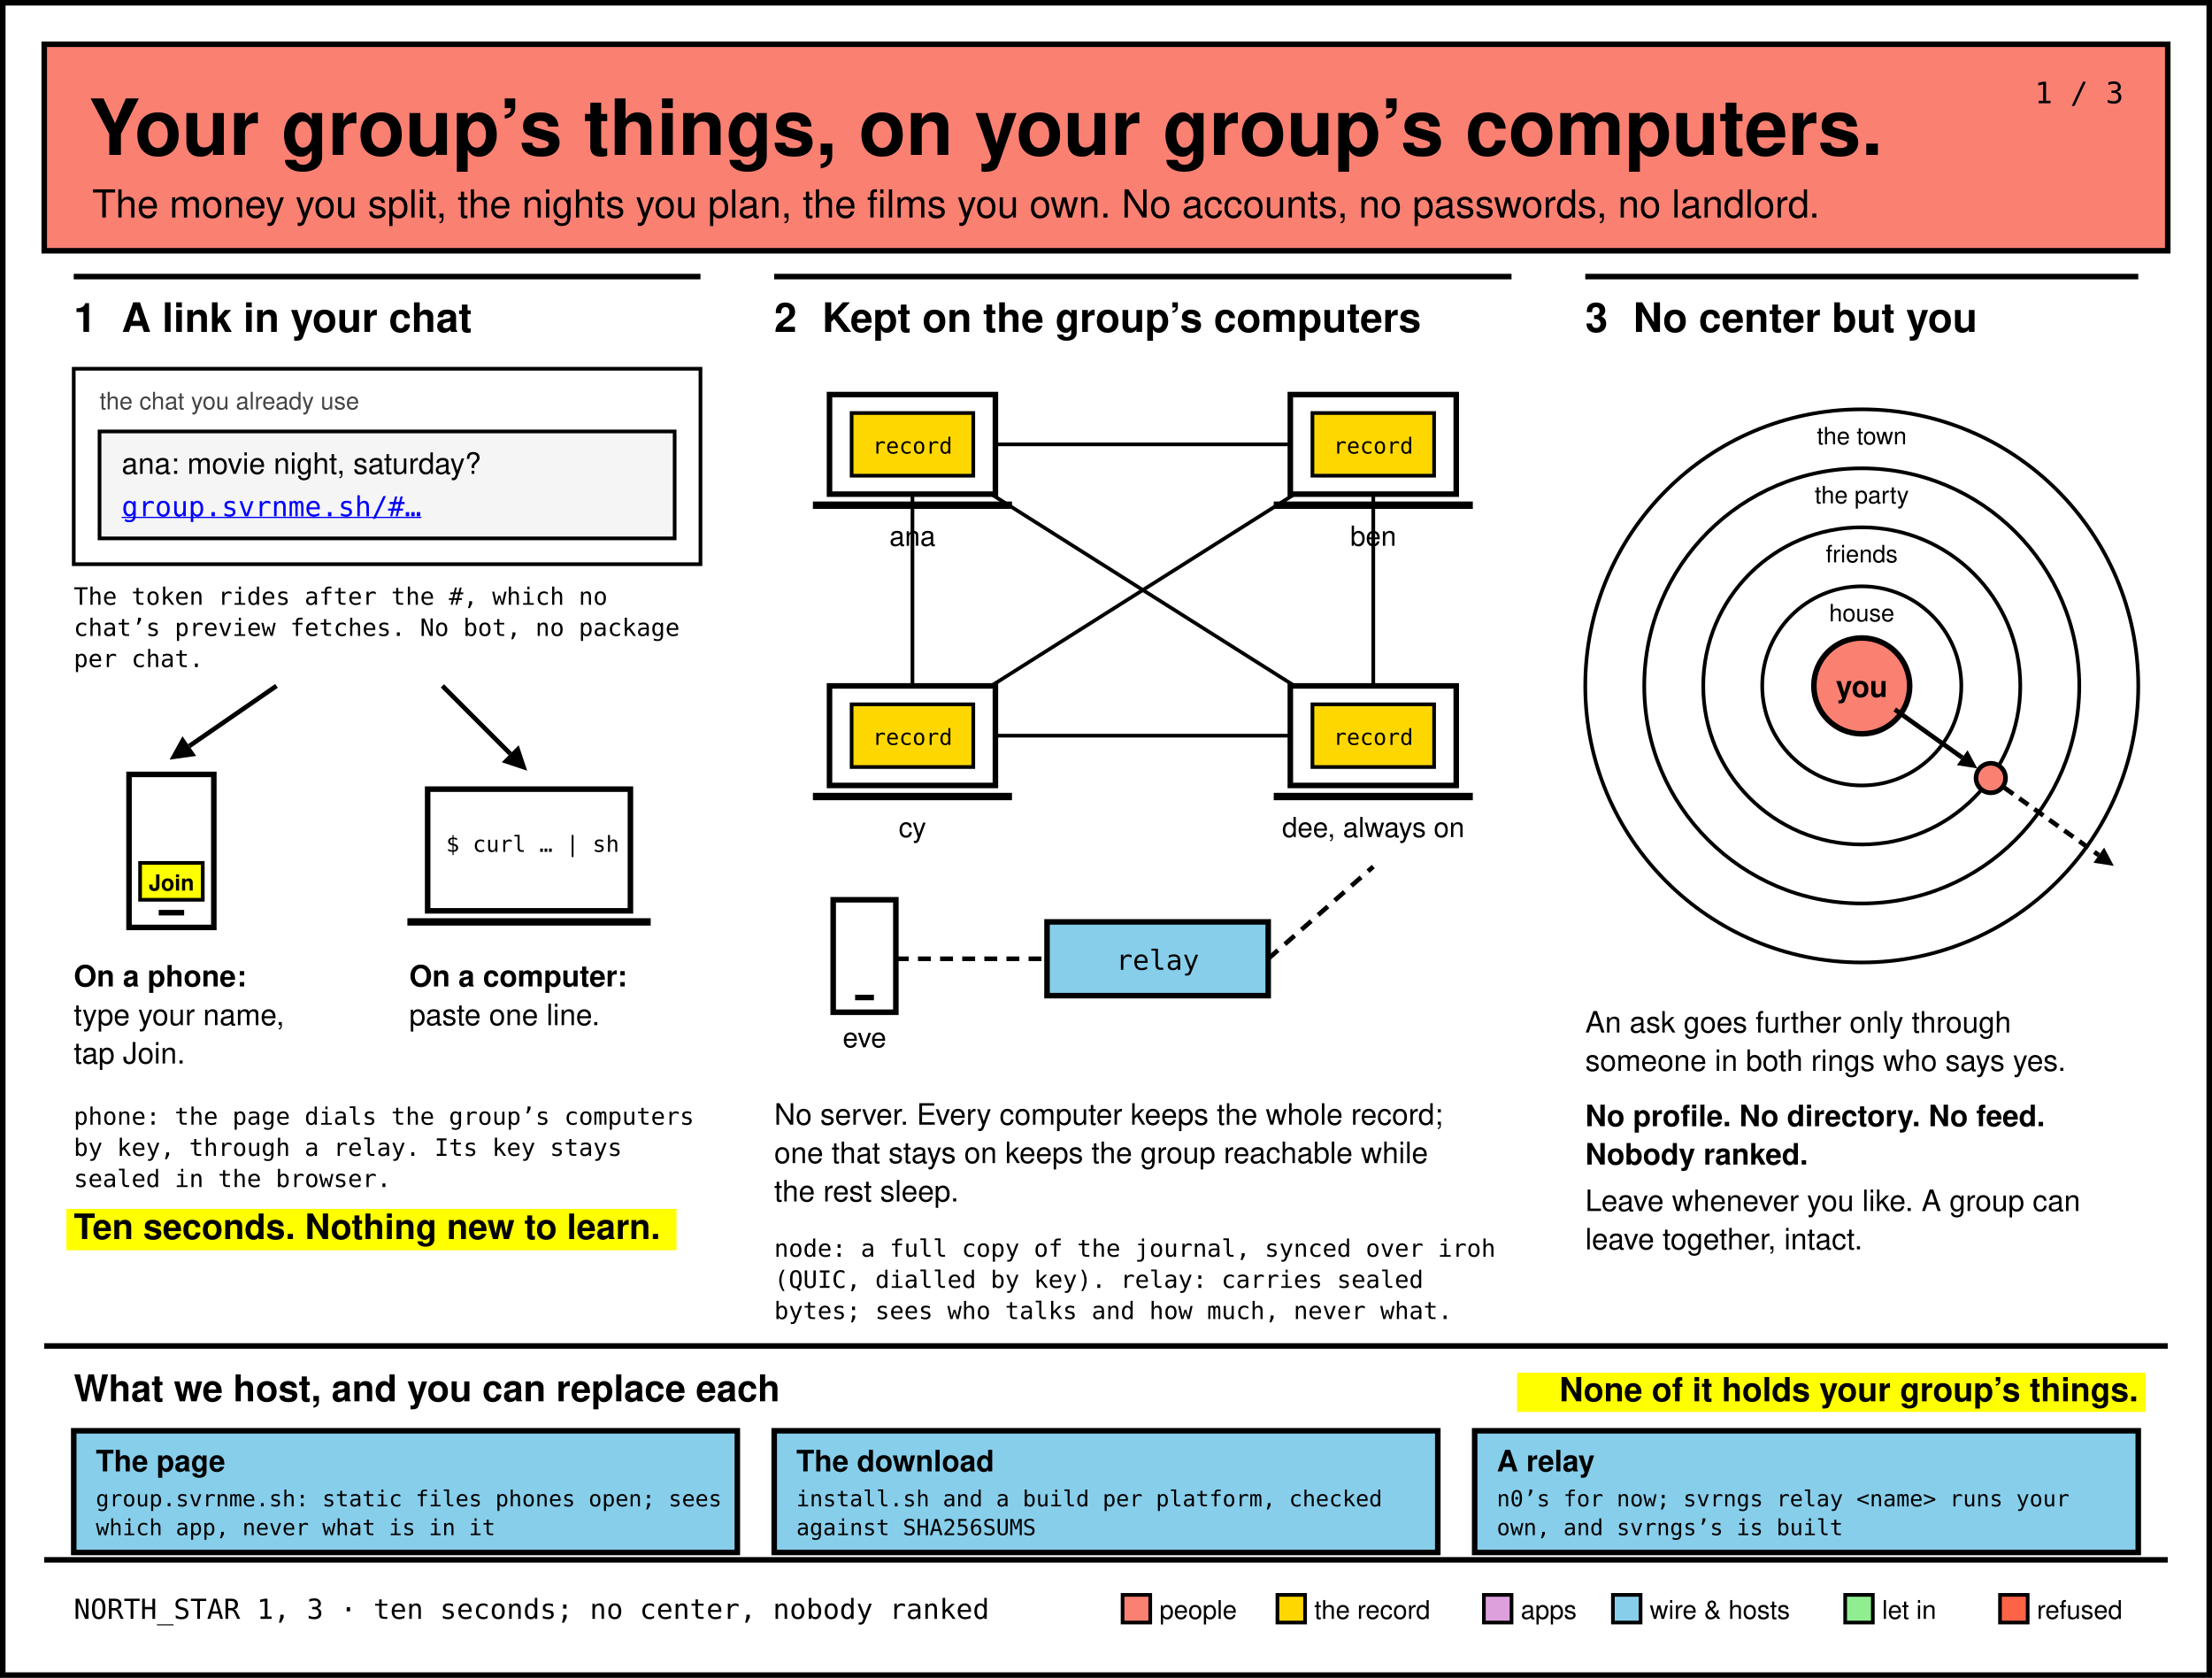
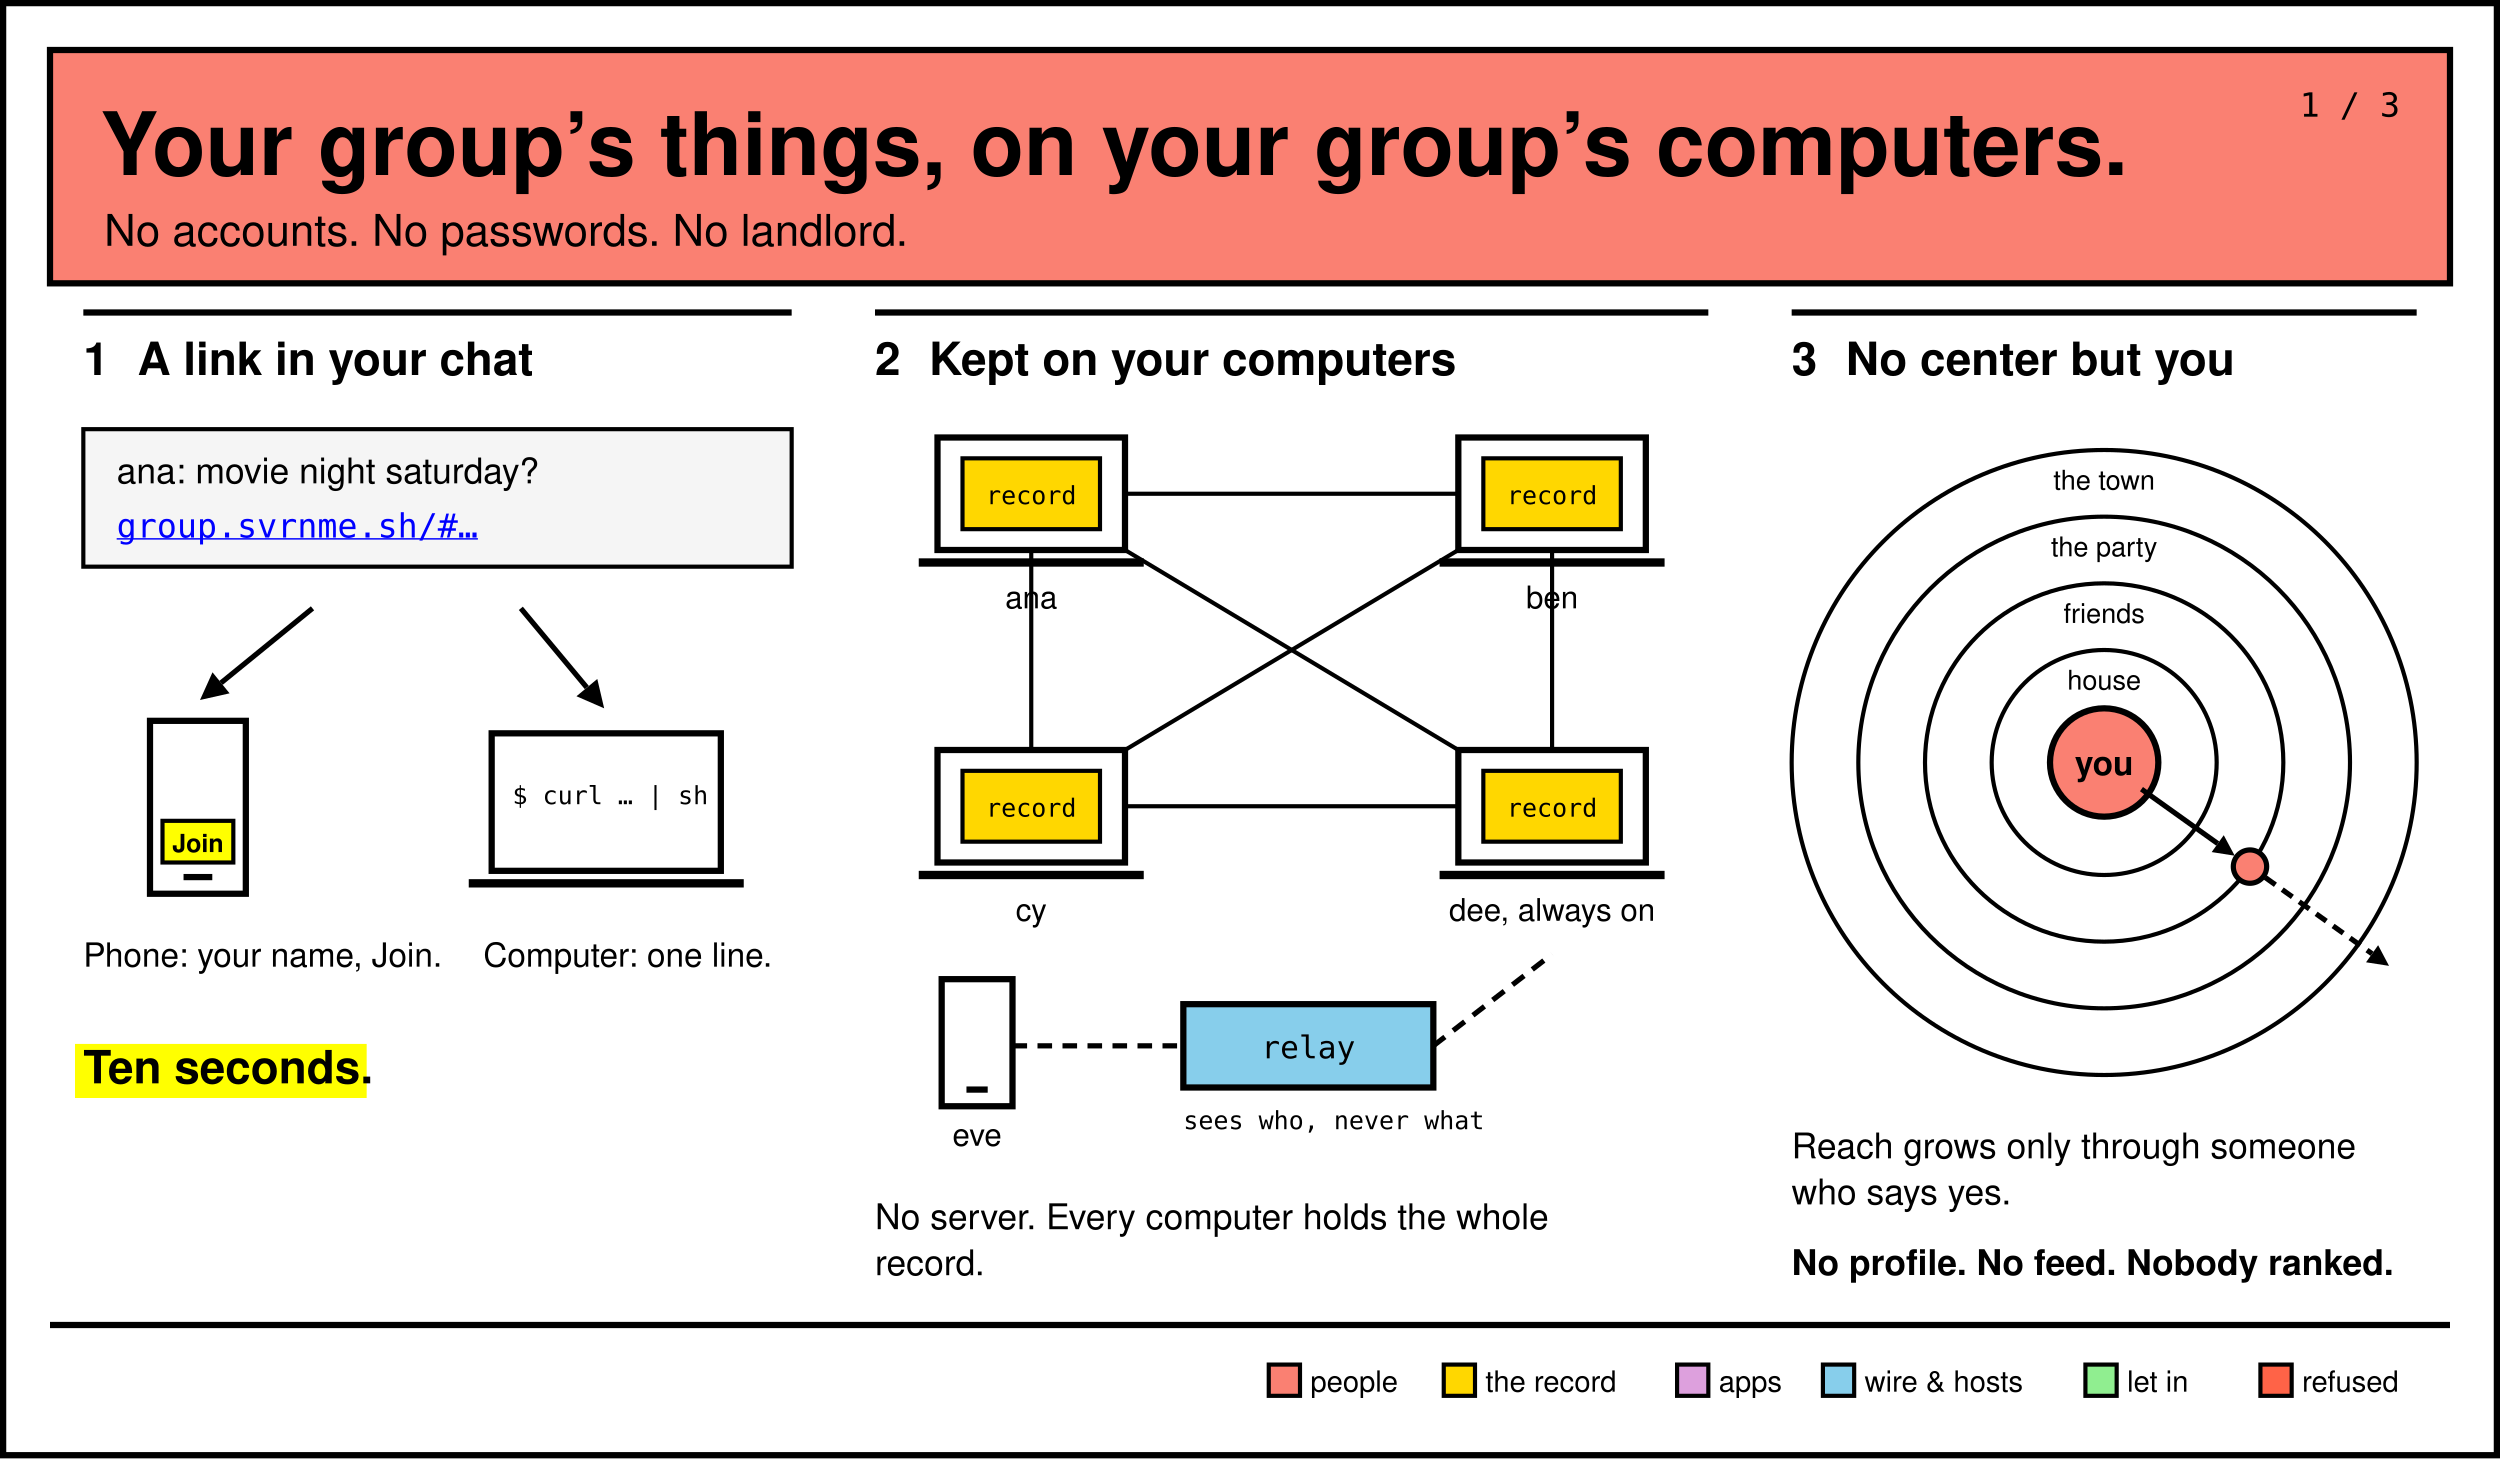
- <svg xmlns="http://www.w3.org/2000/svg" viewBox="0 0 1200 910" width="1200" height="910" role="img" aria-labelledby="t d">
-   <rect x="0" y="0" width="1200" height="910" fill="white" />
-   <rect x="1.5" y="1.5" width="1197" height="907" fill="none" stroke="black" stroke-width="3" />
+ <svg xmlns="http://www.w3.org/2000/svg" viewBox="0 0 1200 700" width="1200" height="700" role="img" aria-labelledby="t d">
+   <rect x="0" y="0" width="1200" height="700" fill="white" />
+   <rect x="1.5" y="1.5" width="1197" height="697" fill="none" stroke="black" stroke-width="3" />
  <rect x="24" y="24" width="1152" height="112" fill="salmon" stroke="black" stroke-width="3" />
  <text x="48" y="84" font-family="system-ui, -apple-system, 'Segoe UI', Helvetica, Arial, sans-serif" font-size="42" font-weight="900" text-anchor="start" fill="black">Your group’s things, on your group’s computers.</text>
-   <text x="50" y="118" font-family="system-ui, -apple-system, 'Segoe UI', Helvetica, Arial, sans-serif" font-size="21" font-weight="400" text-anchor="start" fill="black">The money you split, the nights you plan, the films you own. No accounts, no passwords, no landlord.</text>
+   <text x="50" y="118" font-family="system-ui, -apple-system, 'Segoe UI', Helvetica, Arial, sans-serif" font-size="21" font-weight="400" text-anchor="start" fill="black">No accounts. No passwords. No landlord.</text>
  <text x="1152" y="56" font-family="ui-monospace, 'SF Mono', SFMono-Regular, Menlo, Consolas, monospace" font-size="16" font-weight="400" text-anchor="end" fill="black">1 / 3</text>
  <line x1="40" y1="150" x2="380" y2="150" stroke="black" stroke-width="3" />
  <text x="40" y="180" font-family="system-ui, -apple-system, 'Segoe UI', Helvetica, Arial, sans-serif" font-size="22" font-weight="900" text-anchor="start" fill="black">1</text>
  <text x="66" y="180" font-family="system-ui, -apple-system, 'Segoe UI', Helvetica, Arial, sans-serif" font-size="22" font-weight="900" text-anchor="start" fill="black">A link in your chat</text>
-   <rect x="40" y="200" width="340" height="106" fill="white" stroke="black" stroke-width="2" />
-   <text x="54" y="222" font-family="system-ui, -apple-system, 'Segoe UI', Helvetica, Arial, sans-serif" font-size="13" font-weight="400" text-anchor="start" fill="#444">the chat you already use</text>
-   <rect x="54" y="234" width="312" height="58" fill="whitesmoke" stroke="black" stroke-width="2" />
-   <text x="66" y="257" font-family="system-ui, -apple-system, 'Segoe UI', Helvetica, Arial, sans-serif" font-size="16" font-weight="400" text-anchor="start" fill="black">ana: movie night, saturday?</text>
-   <text x="66" y="280" font-family="ui-monospace, 'SF Mono', SFMono-Regular, Menlo, Consolas, monospace" font-size="15" fill="blue" text-decoration="underline">group.svrnme.sh/#…</text>
-   <text x="40" y="328" font-family="ui-monospace, 'SF Mono', SFMono-Regular, Menlo, Consolas, monospace" font-size="13" font-weight="400" text-anchor="start" fill="black">The token rides after the #, which no</text>
-   <text x="40" y="344.9" font-family="ui-monospace, 'SF Mono', SFMono-Regular, Menlo, Consolas, monospace" font-size="13" font-weight="400" text-anchor="start" fill="black">chat’s preview fetches. No bot, no package</text>
-   <text x="40" y="361.8" font-family="ui-monospace, 'SF Mono', SFMono-Regular, Menlo, Consolas, monospace" font-size="13" font-weight="400" text-anchor="start" fill="black">per chat.</text>
-   <line x1="150" y1="372" x2="102.702" y2="404.619" stroke="black" stroke-width="2.5" />
-   <path d="M92 412 L99.0 399.3 L106.4 410.0 Z" fill="black" />
-   <line x1="240" y1="372" x2="276.808" y2="408.808" stroke="black" stroke-width="2.5" />
-   <path d="M286 418 L272.2 413.4 L281.4 404.2 Z" fill="black" />
-   <rect x="70" y="420" width="46" height="83" fill="white" stroke="black" stroke-width="3" />
-   <line x1="86.1" y1="495" x2="99.9" y2="495" stroke="black" stroke-width="3" />
-   <rect x="76" y="468" width="34" height="20" fill="yellow" stroke="black" stroke-width="2" />
-   <text x="93" y="483" font-family="system-ui, -apple-system, 'Segoe UI', Helvetica, Arial, sans-serif" font-size="12" font-weight="700" text-anchor="middle" fill="black">Join</text>
-   <rect x="232" y="428" width="110" height="66" fill="white" stroke="black" stroke-width="3" />
-   <line x1="221" y1="500" x2="353" y2="500" stroke="black" stroke-width="4" />
-   <text x="242" y="462" font-family="ui-monospace, 'SF Mono', SFMono-Regular, Menlo, Consolas, monospace" font-size="12" font-weight="400" text-anchor="start" fill="black">$ curl … | sh</text>
-   <text x="40" y="535" font-family="system-ui, -apple-system, 'Segoe UI', Helvetica, Arial, sans-serif" font-size="16" font-weight="700" text-anchor="start" fill="black">On a phone:</text>
-   <text x="40" y="556" font-family="system-ui, -apple-system, 'Segoe UI', Helvetica, Arial, sans-serif" font-size="16" font-weight="400" text-anchor="start" fill="black">type your name,</text>
-   <text x="40" y="576.8" font-family="system-ui, -apple-system, 'Segoe UI', Helvetica, Arial, sans-serif" font-size="16" font-weight="400" text-anchor="start" fill="black">tap Join.</text>
-   <text x="222" y="535" font-family="system-ui, -apple-system, 'Segoe UI', Helvetica, Arial, sans-serif" font-size="16" font-weight="700" text-anchor="start" fill="black">On a computer:</text>
-   <text x="222" y="556" font-family="system-ui, -apple-system, 'Segoe UI', Helvetica, Arial, sans-serif" font-size="16" font-weight="400" text-anchor="start" fill="black">paste one line.</text>
-   <text x="40" y="610" font-family="ui-monospace, 'SF Mono', SFMono-Regular, Menlo, Consolas, monospace" font-size="13" font-weight="400" text-anchor="start" fill="black">phone: the page dials the group’s computers</text>
-   <text x="40" y="626.9" font-family="ui-monospace, 'SF Mono', SFMono-Regular, Menlo, Consolas, monospace" font-size="13" font-weight="400" text-anchor="start" fill="black">by key, through a relay. Its key stays</text>
-   <text x="40" y="643.8" font-family="ui-monospace, 'SF Mono', SFMono-Regular, Menlo, Consolas, monospace" font-size="13" font-weight="400" text-anchor="start" fill="black">sealed in the browser.</text>
-   <rect x="36" y="655.66" width="331" height="22.42" fill="yellow" />
-   <text x="40" y="672" font-family="system-ui, -apple-system, 'Segoe UI', Helvetica, Arial, sans-serif" font-size="19" font-weight="700" text-anchor="start" fill="black">Ten seconds. Nothing new to learn.</text>
+   <rect x="40" y="206" width="340" height="66" fill="whitesmoke" stroke="black" stroke-width="2" />
+   <text x="56" y="232" font-family="system-ui, -apple-system, 'Segoe UI', Helvetica, Arial, sans-serif" font-size="17" font-weight="400" text-anchor="start" fill="black">ana: movie night saturday?</text>
+   <text x="56" y="258" font-family="ui-monospace, 'SF Mono', SFMono-Regular, Menlo, Consolas, monospace" font-size="16" fill="blue" text-decoration="underline">group.svrnme.sh/#…</text>
+   <line x1="150" y1="292" x2="106.078" y2="327.788" stroke="black" stroke-width="2.5" />
+   <path d="M96 336 L102.0 322.7 L110.2 332.8 Z" fill="black" />
+   <line x1="250" y1="292" x2="281.678" y2="330.013" stroke="black" stroke-width="2.5" />
+   <path d="M290 340 L276.7 334.2 L286.7 325.9 Z" fill="black" />
+   <rect x="72" y="346" width="46" height="83" fill="white" stroke="black" stroke-width="3" />
+   <line x1="88.1" y1="421" x2="101.9" y2="421" stroke="black" stroke-width="3" />
+   <rect x="78" y="394" width="34" height="20" fill="yellow" stroke="black" stroke-width="2" />
+   <text x="95" y="409" font-family="system-ui, -apple-system, 'Segoe UI', Helvetica, Arial, sans-serif" font-size="12" font-weight="700" text-anchor="middle" fill="black">Join</text>
+   <rect x="236" y="352" width="110" height="66" fill="white" stroke="black" stroke-width="3" />
+   <line x1="225" y1="424" x2="357" y2="424" stroke="black" stroke-width="4" />
+   <text x="246" y="386" font-family="ui-monospace, 'SF Mono', SFMono-Regular, Menlo, Consolas, monospace" font-size="12" font-weight="400" text-anchor="start" fill="black">$ curl … | sh</text>
+   <text x="40" y="464" font-family="system-ui, -apple-system, 'Segoe UI', Helvetica, Arial, sans-serif" font-size="16" font-weight="400" text-anchor="start" fill="black">Phone: your name, Join.</text>
+   <text x="232" y="464" font-family="system-ui, -apple-system, 'Segoe UI', Helvetica, Arial, sans-serif" font-size="16" font-weight="400" text-anchor="start" fill="black">Computer: one line.</text>
+   <rect x="36" y="501.08" width="140" height="25.96" fill="yellow" />
+   <text x="40" y="520" font-family="system-ui, -apple-system, 'Segoe UI', Helvetica, Arial, sans-serif" font-size="22" font-weight="700" text-anchor="start" fill="black">Ten seconds.</text>
  <line x1="420" y1="150" x2="820" y2="150" stroke="black" stroke-width="3" />
  <text x="420" y="180" font-family="system-ui, -apple-system, 'Segoe UI', Helvetica, Arial, sans-serif" font-size="22" font-weight="900" text-anchor="start" fill="black">2</text>
-   <text x="446" y="180" font-family="system-ui, -apple-system, 'Segoe UI', Helvetica, Arial, sans-serif" font-size="22" font-weight="900" text-anchor="start" fill="black">Kept on the group’s computers</text>
-   <line x1="495" y1="241" x2="745" y2="241" stroke="black" stroke-width="2" />
-   <line x1="495" y1="241" x2="495" y2="399" stroke="black" stroke-width="2" />
-   <line x1="495" y1="241" x2="745" y2="399" stroke="black" stroke-width="2" />
-   <line x1="745" y1="241" x2="495" y2="399" stroke="black" stroke-width="2" />
-   <line x1="745" y1="241" x2="745" y2="399" stroke="black" stroke-width="2" />
-   <line x1="495" y1="399" x2="745" y2="399" stroke="black" stroke-width="2" />
-   <rect x="450" y="214" width="90" height="54" fill="white" stroke="black" stroke-width="3" />
-   <line x1="441" y1="274" x2="549" y2="274" stroke="black" stroke-width="4" />
-   <rect x="462" y="224" width="66" height="34" fill="gold" stroke="black" stroke-width="2" />
-   <text x="495" y="246" font-family="ui-monospace, 'SF Mono', SFMono-Regular, Menlo, Consolas, monospace" font-size="12" font-weight="400" text-anchor="middle" fill="black">record</text>
-   <text x="495" y="296" font-family="system-ui, -apple-system, 'Segoe UI', Helvetica, Arial, sans-serif" font-size="15" font-weight="400" text-anchor="middle" fill="black">ana</text>
-   <rect x="700" y="214" width="90" height="54" fill="white" stroke="black" stroke-width="3" />
-   <line x1="691" y1="274" x2="799" y2="274" stroke="black" stroke-width="4" />
-   <rect x="712" y="224" width="66" height="34" fill="gold" stroke="black" stroke-width="2" />
-   <text x="745" y="246" font-family="ui-monospace, 'SF Mono', SFMono-Regular, Menlo, Consolas, monospace" font-size="12" font-weight="400" text-anchor="middle" fill="black">record</text>
-   <text x="745" y="296" font-family="system-ui, -apple-system, 'Segoe UI', Helvetica, Arial, sans-serif" font-size="15" font-weight="400" text-anchor="middle" fill="black">ben</text>
-   <rect x="450" y="372" width="90" height="54" fill="white" stroke="black" stroke-width="3" />
-   <line x1="441" y1="432" x2="549" y2="432" stroke="black" stroke-width="4" />
-   <rect x="462" y="382" width="66" height="34" fill="gold" stroke="black" stroke-width="2" />
-   <text x="495" y="404" font-family="ui-monospace, 'SF Mono', SFMono-Regular, Menlo, Consolas, monospace" font-size="12" font-weight="400" text-anchor="middle" fill="black">record</text>
-   <text x="495" y="454" font-family="system-ui, -apple-system, 'Segoe UI', Helvetica, Arial, sans-serif" font-size="15" font-weight="400" text-anchor="middle" fill="black">cy</text>
-   <rect x="700" y="372" width="90" height="54" fill="white" stroke="black" stroke-width="3" />
-   <line x1="691" y1="432" x2="799" y2="432" stroke="black" stroke-width="4" />
-   <rect x="712" y="382" width="66" height="34" fill="gold" stroke="black" stroke-width="2" />
-   <text x="745" y="404" font-family="ui-monospace, 'SF Mono', SFMono-Regular, Menlo, Consolas, monospace" font-size="12" font-weight="400" text-anchor="middle" fill="black">record</text>
-   <text x="745" y="454" font-family="system-ui, -apple-system, 'Segoe UI', Helvetica, Arial, sans-serif" font-size="15" font-weight="400" text-anchor="middle" fill="black">dee, always on</text>
-   <rect x="452" y="488" width="34" height="61" fill="white" stroke="black" stroke-width="3" />
-   <line x1="463.9" y1="541" x2="474.1" y2="541" stroke="black" stroke-width="3" />
-   <text x="469" y="568" font-family="system-ui, -apple-system, 'Segoe UI', Helvetica, Arial, sans-serif" font-size="15" font-weight="400" text-anchor="middle" fill="black">eve</text>
-   <line x1="486" y1="520" x2="568" y2="520" stroke="black" stroke-width="2.5" stroke-dasharray="7 5" />
-   <rect x="568" y="500" width="120" height="40" fill="skyblue" stroke="black" stroke-width="3" />
-   <text x="628" y="526" font-family="ui-monospace, 'SF Mono', SFMono-Regular, Menlo, Consolas, monospace" font-size="15" font-weight="400" text-anchor="middle" fill="black">relay</text>
-   <line x1="688" y1="520" x2="745" y2="470" stroke="black" stroke-width="2.5" stroke-dasharray="7 5" />
-   <text x="420" y="610" font-family="system-ui, -apple-system, 'Segoe UI', Helvetica, Arial, sans-serif" font-size="16" font-weight="400" text-anchor="start" fill="black">No server. Every computer keeps the whole record;</text>
-   <text x="420" y="630.8" font-family="system-ui, -apple-system, 'Segoe UI', Helvetica, Arial, sans-serif" font-size="16" font-weight="400" text-anchor="start" fill="black">one that stays on keeps the group reachable while</text>
-   <text x="420" y="651.6" font-family="system-ui, -apple-system, 'Segoe UI', Helvetica, Arial, sans-serif" font-size="16" font-weight="400" text-anchor="start" fill="black">the rest sleep.</text>
-   <text x="420" y="681.6" font-family="ui-monospace, 'SF Mono', SFMono-Regular, Menlo, Consolas, monospace" font-size="13" font-weight="400" text-anchor="start" fill="black">node: a full copy of the journal, synced over iroh</text>
-   <text x="420" y="698.5" font-family="ui-monospace, 'SF Mono', SFMono-Regular, Menlo, Consolas, monospace" font-size="13" font-weight="400" text-anchor="start" fill="black">(QUIC, dialled by key). relay: carries sealed</text>
-   <text x="420" y="715.4" font-family="ui-monospace, 'SF Mono', SFMono-Regular, Menlo, Consolas, monospace" font-size="13" font-weight="400" text-anchor="start" fill="black">bytes; sees who talks and how much, never what.</text>
+   <text x="446" y="180" font-family="system-ui, -apple-system, 'Segoe UI', Helvetica, Arial, sans-serif" font-size="22" font-weight="900" text-anchor="start" fill="black">Kept on your computers</text>
+   <line x1="495" y1="237" x2="745" y2="237" stroke="black" stroke-width="2" />
+   <line x1="495" y1="237" x2="495" y2="387" stroke="black" stroke-width="2" />
+   <line x1="495" y1="237" x2="745" y2="387" stroke="black" stroke-width="2" />
+   <line x1="745" y1="237" x2="495" y2="387" stroke="black" stroke-width="2" />
+   <line x1="745" y1="237" x2="745" y2="387" stroke="black" stroke-width="2" />
+   <line x1="495" y1="387" x2="745" y2="387" stroke="black" stroke-width="2" />
+   <rect x="450" y="210" width="90" height="54" fill="white" stroke="black" stroke-width="3" />
+   <line x1="441" y1="270" x2="549" y2="270" stroke="black" stroke-width="4" />
+   <rect x="462" y="220" width="66" height="34" fill="gold" stroke="black" stroke-width="2" />
+   <text x="495" y="242" font-family="ui-monospace, 'SF Mono', SFMono-Regular, Menlo, Consolas, monospace" font-size="12" font-weight="400" text-anchor="middle" fill="black">record</text>
+   <text x="495" y="292" font-family="system-ui, -apple-system, 'Segoe UI', Helvetica, Arial, sans-serif" font-size="15" font-weight="400" text-anchor="middle" fill="black">ana</text>
+   <rect x="700" y="210" width="90" height="54" fill="white" stroke="black" stroke-width="3" />
+   <line x1="691" y1="270" x2="799" y2="270" stroke="black" stroke-width="4" />
+   <rect x="712" y="220" width="66" height="34" fill="gold" stroke="black" stroke-width="2" />
+   <text x="745" y="242" font-family="ui-monospace, 'SF Mono', SFMono-Regular, Menlo, Consolas, monospace" font-size="12" font-weight="400" text-anchor="middle" fill="black">record</text>
+   <text x="745" y="292" font-family="system-ui, -apple-system, 'Segoe UI', Helvetica, Arial, sans-serif" font-size="15" font-weight="400" text-anchor="middle" fill="black">ben</text>
+   <rect x="450" y="360" width="90" height="54" fill="white" stroke="black" stroke-width="3" />
+   <line x1="441" y1="420" x2="549" y2="420" stroke="black" stroke-width="4" />
+   <rect x="462" y="370" width="66" height="34" fill="gold" stroke="black" stroke-width="2" />
+   <text x="495" y="392" font-family="ui-monospace, 'SF Mono', SFMono-Regular, Menlo, Consolas, monospace" font-size="12" font-weight="400" text-anchor="middle" fill="black">record</text>
+   <text x="495" y="442" font-family="system-ui, -apple-system, 'Segoe UI', Helvetica, Arial, sans-serif" font-size="15" font-weight="400" text-anchor="middle" fill="black">cy</text>
+   <rect x="700" y="360" width="90" height="54" fill="white" stroke="black" stroke-width="3" />
+   <line x1="691" y1="420" x2="799" y2="420" stroke="black" stroke-width="4" />
+   <rect x="712" y="370" width="66" height="34" fill="gold" stroke="black" stroke-width="2" />
+   <text x="745" y="392" font-family="ui-monospace, 'SF Mono', SFMono-Regular, Menlo, Consolas, monospace" font-size="12" font-weight="400" text-anchor="middle" fill="black">record</text>
+   <text x="745" y="442" font-family="system-ui, -apple-system, 'Segoe UI', Helvetica, Arial, sans-serif" font-size="15" font-weight="400" text-anchor="middle" fill="black">dee, always on</text>
+   <rect x="452" y="470" width="34" height="61" fill="white" stroke="black" stroke-width="3" />
+   <line x1="463.9" y1="523" x2="474.1" y2="523" stroke="black" stroke-width="3" />
+   <text x="469" y="550" font-family="system-ui, -apple-system, 'Segoe UI', Helvetica, Arial, sans-serif" font-size="15" font-weight="400" text-anchor="middle" fill="black">eve</text>
+   <line x1="486" y1="502" x2="568" y2="502" stroke="black" stroke-width="2.5" stroke-dasharray="7 5" />
+   <rect x="568" y="482" width="120" height="40" fill="skyblue" stroke="black" stroke-width="3" />
+   <text x="628" y="508" font-family="ui-monospace, 'SF Mono', SFMono-Regular, Menlo, Consolas, monospace" font-size="15" font-weight="400" text-anchor="middle" fill="black">relay</text>
+   <line x1="688" y1="502" x2="745" y2="458" stroke="black" stroke-width="2.5" stroke-dasharray="7 5" />
+   <text x="568" y="542" font-family="ui-monospace, 'SF Mono', SFMono-Regular, Menlo, Consolas, monospace" font-size="12" font-weight="400" text-anchor="start" fill="black">sees who, never what</text>
+   <text x="420" y="590" font-family="system-ui, -apple-system, 'Segoe UI', Helvetica, Arial, sans-serif" font-size="17" font-weight="400" text-anchor="start" fill="black">No server. Every computer holds the whole</text>
+   <text x="420" y="612.1" font-family="system-ui, -apple-system, 'Segoe UI', Helvetica, Arial, sans-serif" font-size="17" font-weight="400" text-anchor="start" fill="black">record.</text>
  <line x1="860" y1="150" x2="1160" y2="150" stroke="black" stroke-width="3" />
  <text x="860" y="180" font-family="system-ui, -apple-system, 'Segoe UI', Helvetica, Arial, sans-serif" font-size="22" font-weight="900" text-anchor="start" fill="black">3</text>
  <text x="886" y="180" font-family="system-ui, -apple-system, 'Segoe UI', Helvetica, Arial, sans-serif" font-size="22" font-weight="900" text-anchor="start" fill="black">No center but you</text>
-   <circle cx="1010" cy="372" r="150" fill="white" stroke="black" stroke-width="2" />
-   <circle cx="1010" cy="372" r="118" fill="white" stroke="black" stroke-width="2" />
-   <circle cx="1010" cy="372" r="86" fill="white" stroke="black" stroke-width="2" />
-   <circle cx="1010" cy="372" r="54" fill="white" stroke="black" stroke-width="2" />
-   <circle cx="1010" cy="372" r="26" fill="salmon" stroke="black" stroke-width="3" />
-   <text x="1010" y="378" font-family="system-ui, -apple-system, 'Segoe UI', Helvetica, Arial, sans-serif" font-size="16" font-weight="700" text-anchor="middle" fill="black">you</text>
-   <text x="1010" y="337" font-family="system-ui, -apple-system, 'Segoe UI', Helvetica, Arial, sans-serif" font-size="13" font-weight="400" text-anchor="middle" fill="black">house</text>
-   <text x="1010" y="305" font-family="system-ui, -apple-system, 'Segoe UI', Helvetica, Arial, sans-serif" font-size="13" font-weight="400" text-anchor="middle" fill="black">friends</text>
-   <text x="1010" y="273" font-family="system-ui, -apple-system, 'Segoe UI', Helvetica, Arial, sans-serif" font-size="13" font-weight="400" text-anchor="middle" fill="black">the party</text>
-   <text x="1010" y="241" font-family="system-ui, -apple-system, 'Segoe UI', Helvetica, Arial, sans-serif" font-size="13" font-weight="400" text-anchor="middle" fill="black">the town</text>
-   <line x1="1027.905" y1="384.783" x2="1064.53" y2="410.929" stroke="black" stroke-width="2.5" />
-   <path d="M1072.669 416.74 L1061.6 415.0 L1067.4 406.9 Z" fill="black" />
-   <circle cx="1079.994" cy="421.969" r="8" fill="salmon" stroke="black" stroke-width="2.5" />
-   <line x1="1087.318" y1="427.198" x2="1138.593" y2="463.804" stroke="black" stroke-width="2.5" stroke-dasharray="6 4" />
-   <path d="M1146.732 469.614 L1135.7 467.9 L1141.5 459.7 Z" fill="black" />
-   <text x="860" y="560" font-family="system-ui, -apple-system, 'Segoe UI', Helvetica, Arial, sans-serif" font-size="16" font-weight="400" text-anchor="start" fill="black">An ask goes further only through</text>
-   <text x="860" y="580.8" font-family="system-ui, -apple-system, 'Segoe UI', Helvetica, Arial, sans-serif" font-size="16" font-weight="400" text-anchor="start" fill="black">someone in both rings who says yes.</text>
-   <text x="860" y="610.8" font-family="system-ui, -apple-system, 'Segoe UI', Helvetica, Arial, sans-serif" font-size="16" font-weight="700" text-anchor="start" fill="black">No profile. No directory. No feed.</text>
-   <text x="860" y="631.6" font-family="system-ui, -apple-system, 'Segoe UI', Helvetica, Arial, sans-serif" font-size="16" font-weight="700" text-anchor="start" fill="black">Nobody ranked.</text>
-   <text x="860" y="656.8" font-family="system-ui, -apple-system, 'Segoe UI', Helvetica, Arial, sans-serif" font-size="16" font-weight="400" text-anchor="start" fill="black">Leave whenever you like. A group can</text>
-   <text x="860" y="677.6" font-family="system-ui, -apple-system, 'Segoe UI', Helvetica, Arial, sans-serif" font-size="16" font-weight="400" text-anchor="start" fill="black">leave together, intact.</text>
-   <line x1="24" y1="730" x2="1176" y2="730" stroke="black" stroke-width="3" />
-   <text x="40" y="760" font-family="system-ui, -apple-system, 'Segoe UI', Helvetica, Arial, sans-serif" font-size="20" font-weight="900" text-anchor="start" fill="black">What we host, and you can replace each</text>
-   <rect x="823" y="744.52" width="341" height="21.24" fill="yellow" />
-   <text x="1160" y="760" font-family="system-ui, -apple-system, 'Segoe UI', Helvetica, Arial, sans-serif" font-size="18" font-weight="700" text-anchor="end" fill="black">None of it holds your group’s things.</text>
-   <rect x="40" y="776" width="360" height="66" fill="skyblue" stroke="black" stroke-width="3" />
-   <text x="52" y="798" font-family="system-ui, -apple-system, 'Segoe UI', Helvetica, Arial, sans-serif" font-size="16" font-weight="700" text-anchor="start" fill="black">The page</text>
-   <text x="52" y="817" font-family="ui-monospace, 'SF Mono', SFMono-Regular, Menlo, Consolas, monospace" font-size="12" font-weight="400" text-anchor="start" fill="black">group.svrnme.sh: static files phones open; sees</text>
-   <text x="52" y="832.6" font-family="ui-monospace, 'SF Mono', SFMono-Regular, Menlo, Consolas, monospace" font-size="12" font-weight="400" text-anchor="start" fill="black">which app, never what is in it</text>
-   <rect x="420" y="776" width="360" height="66" fill="skyblue" stroke="black" stroke-width="3" />
-   <text x="432" y="798" font-family="system-ui, -apple-system, 'Segoe UI', Helvetica, Arial, sans-serif" font-size="16" font-weight="700" text-anchor="start" fill="black">The download</text>
-   <text x="432" y="817" font-family="ui-monospace, 'SF Mono', SFMono-Regular, Menlo, Consolas, monospace" font-size="12" font-weight="400" text-anchor="start" fill="black">install.sh and a build per platform, checked</text>
-   <text x="432" y="832.6" font-family="ui-monospace, 'SF Mono', SFMono-Regular, Menlo, Consolas, monospace" font-size="12" font-weight="400" text-anchor="start" fill="black">against SHA256SUMS</text>
-   <rect x="800" y="776" width="360" height="66" fill="skyblue" stroke="black" stroke-width="3" />
-   <text x="812" y="798" font-family="system-ui, -apple-system, 'Segoe UI', Helvetica, Arial, sans-serif" font-size="16" font-weight="700" text-anchor="start" fill="black">A relay</text>
-   <text x="812" y="817" font-family="ui-monospace, 'SF Mono', SFMono-Regular, Menlo, Consolas, monospace" font-size="12" font-weight="400" text-anchor="start" fill="black">n0’s for now; svrngs relay &lt;name&gt; runs your</text>
-   <text x="812" y="832.6" font-family="ui-monospace, 'SF Mono', SFMono-Regular, Menlo, Consolas, monospace" font-size="12" font-weight="400" text-anchor="start" fill="black">own, and svrngs’s is built</text>
-   <line x1="24" y1="846" x2="1176" y2="846" stroke="black" stroke-width="3" />
-   <text x="40" y="878" font-family="ui-monospace, 'SF Mono', SFMono-Regular, Menlo, Consolas, monospace" font-size="15" font-weight="400" text-anchor="start" fill="black">NORTH_STAR 1, 3 · ten seconds; no center, nobody ranked</text>
-   <text x="1105" y="878" font-family="system-ui, -apple-system, 'Segoe UI', Helvetica, Arial, sans-serif" font-size="14" font-weight="400" text-anchor="start" fill="black">refused</text>
-   <rect x="1085" y="865" width="15" height="15" fill="tomato" stroke="black" stroke-width="2" />
-   <text x="1021" y="878" font-family="system-ui, -apple-system, 'Segoe UI', Helvetica, Arial, sans-serif" font-size="14" font-weight="400" text-anchor="start" fill="black">let in</text>
-   <rect x="1001" y="865" width="15" height="15" fill="lightgreen" stroke="black" stroke-width="2" />
-   <text x="895" y="878" font-family="system-ui, -apple-system, 'Segoe UI', Helvetica, Arial, sans-serif" font-size="14" font-weight="400" text-anchor="start" fill="black">wire &amp; hosts</text>
-   <rect x="875" y="865" width="15" height="15" fill="skyblue" stroke="black" stroke-width="2" />
-   <text x="825" y="878" font-family="system-ui, -apple-system, 'Segoe UI', Helvetica, Arial, sans-serif" font-size="14" font-weight="400" text-anchor="start" fill="black">apps</text>
-   <rect x="805" y="865" width="15" height="15" fill="plum" stroke="black" stroke-width="2" />
-   <text x="713" y="878" font-family="system-ui, -apple-system, 'Segoe UI', Helvetica, Arial, sans-serif" font-size="14" font-weight="400" text-anchor="start" fill="black">the record</text>
-   <rect x="693" y="865" width="15" height="15" fill="gold" stroke="black" stroke-width="2" />
-   <text x="629" y="878" font-family="system-ui, -apple-system, 'Segoe UI', Helvetica, Arial, sans-serif" font-size="14" font-weight="400" text-anchor="start" fill="black">people</text>
-   <rect x="609" y="865" width="15" height="15" fill="salmon" stroke="black" stroke-width="2" />
+   <circle cx="1010" cy="366" r="150" fill="white" stroke="black" stroke-width="2" />
+   <circle cx="1010" cy="366" r="118" fill="white" stroke="black" stroke-width="2" />
+   <circle cx="1010" cy="366" r="86" fill="white" stroke="black" stroke-width="2" />
+   <circle cx="1010" cy="366" r="54" fill="white" stroke="black" stroke-width="2" />
+   <circle cx="1010" cy="366" r="26" fill="salmon" stroke="black" stroke-width="3" />
+   <text x="1010" y="372" font-family="system-ui, -apple-system, 'Segoe UI', Helvetica, Arial, sans-serif" font-size="16" font-weight="700" text-anchor="middle" fill="black">you</text>
+   <text x="1010" y="331" font-family="system-ui, -apple-system, 'Segoe UI', Helvetica, Arial, sans-serif" font-size="13" font-weight="400" text-anchor="middle" fill="black">house</text>
+   <text x="1010" y="299" font-family="system-ui, -apple-system, 'Segoe UI', Helvetica, Arial, sans-serif" font-size="13" font-weight="400" text-anchor="middle" fill="black">friends</text>
+   <text x="1010" y="267" font-family="system-ui, -apple-system, 'Segoe UI', Helvetica, Arial, sans-serif" font-size="13" font-weight="400" text-anchor="middle" fill="black">the party</text>
+   <text x="1010" y="235" font-family="system-ui, -apple-system, 'Segoe UI', Helvetica, Arial, sans-serif" font-size="13" font-weight="400" text-anchor="middle" fill="black">the town</text>
+   <line x1="1027.905" y1="378.783" x2="1064.53" y2="404.929" stroke="black" stroke-width="2.5" />
+   <path d="M1072.669 410.74 L1061.6 409.0 L1067.4 400.9 Z" fill="black" />
+   <circle cx="1079.994" cy="415.969" r="8" fill="salmon" stroke="black" stroke-width="2.5" />
+   <line x1="1087.318" y1="421.198" x2="1138.593" y2="457.804" stroke="black" stroke-width="2.5" stroke-dasharray="6 4" />
+   <path d="M1146.732 463.614 L1135.7 461.9 L1141.5 453.7 Z" fill="black" />
+   <text x="860" y="556" font-family="system-ui, -apple-system, 'Segoe UI', Helvetica, Arial, sans-serif" font-size="17" font-weight="400" text-anchor="start" fill="black">Reach grows only through someone</text>
+   <text x="860" y="578.1" font-family="system-ui, -apple-system, 'Segoe UI', Helvetica, Arial, sans-serif" font-size="17" font-weight="400" text-anchor="start" fill="black">who says yes.</text>
+   <text x="860" y="612" font-family="system-ui, -apple-system, 'Segoe UI', Helvetica, Arial, sans-serif" font-size="17" font-weight="700" text-anchor="start" fill="black">No profile. No feed. Nobody ranked.</text>
+   <line x1="24" y1="636" x2="1176" y2="636" stroke="black" stroke-width="3" />
+   <text x="1105" y="668" font-family="system-ui, -apple-system, 'Segoe UI', Helvetica, Arial, sans-serif" font-size="14" font-weight="400" text-anchor="start" fill="black">refused</text>
+   <rect x="1085" y="655" width="15" height="15" fill="tomato" stroke="black" stroke-width="2" />
+   <text x="1021" y="668" font-family="system-ui, -apple-system, 'Segoe UI', Helvetica, Arial, sans-serif" font-size="14" font-weight="400" text-anchor="start" fill="black">let in</text>
+   <rect x="1001" y="655" width="15" height="15" fill="lightgreen" stroke="black" stroke-width="2" />
+   <text x="895" y="668" font-family="system-ui, -apple-system, 'Segoe UI', Helvetica, Arial, sans-serif" font-size="14" font-weight="400" text-anchor="start" fill="black">wire &amp; hosts</text>
+   <rect x="875" y="655" width="15" height="15" fill="skyblue" stroke="black" stroke-width="2" />
+   <text x="825" y="668" font-family="system-ui, -apple-system, 'Segoe UI', Helvetica, Arial, sans-serif" font-size="14" font-weight="400" text-anchor="start" fill="black">apps</text>
+   <rect x="805" y="655" width="15" height="15" fill="plum" stroke="black" stroke-width="2" />
+   <text x="713" y="668" font-family="system-ui, -apple-system, 'Segoe UI', Helvetica, Arial, sans-serif" font-size="14" font-weight="400" text-anchor="start" fill="black">the record</text>
+   <rect x="693" y="655" width="15" height="15" fill="gold" stroke="black" stroke-width="2" />
+   <text x="629" y="668" font-family="system-ui, -apple-system, 'Segoe UI', Helvetica, Arial, sans-serif" font-size="14" font-weight="400" text-anchor="start" fill="black">people</text>
+   <rect x="609" y="655" width="15" height="15" fill="salmon" stroke="black" stroke-width="2" />
</svg>
